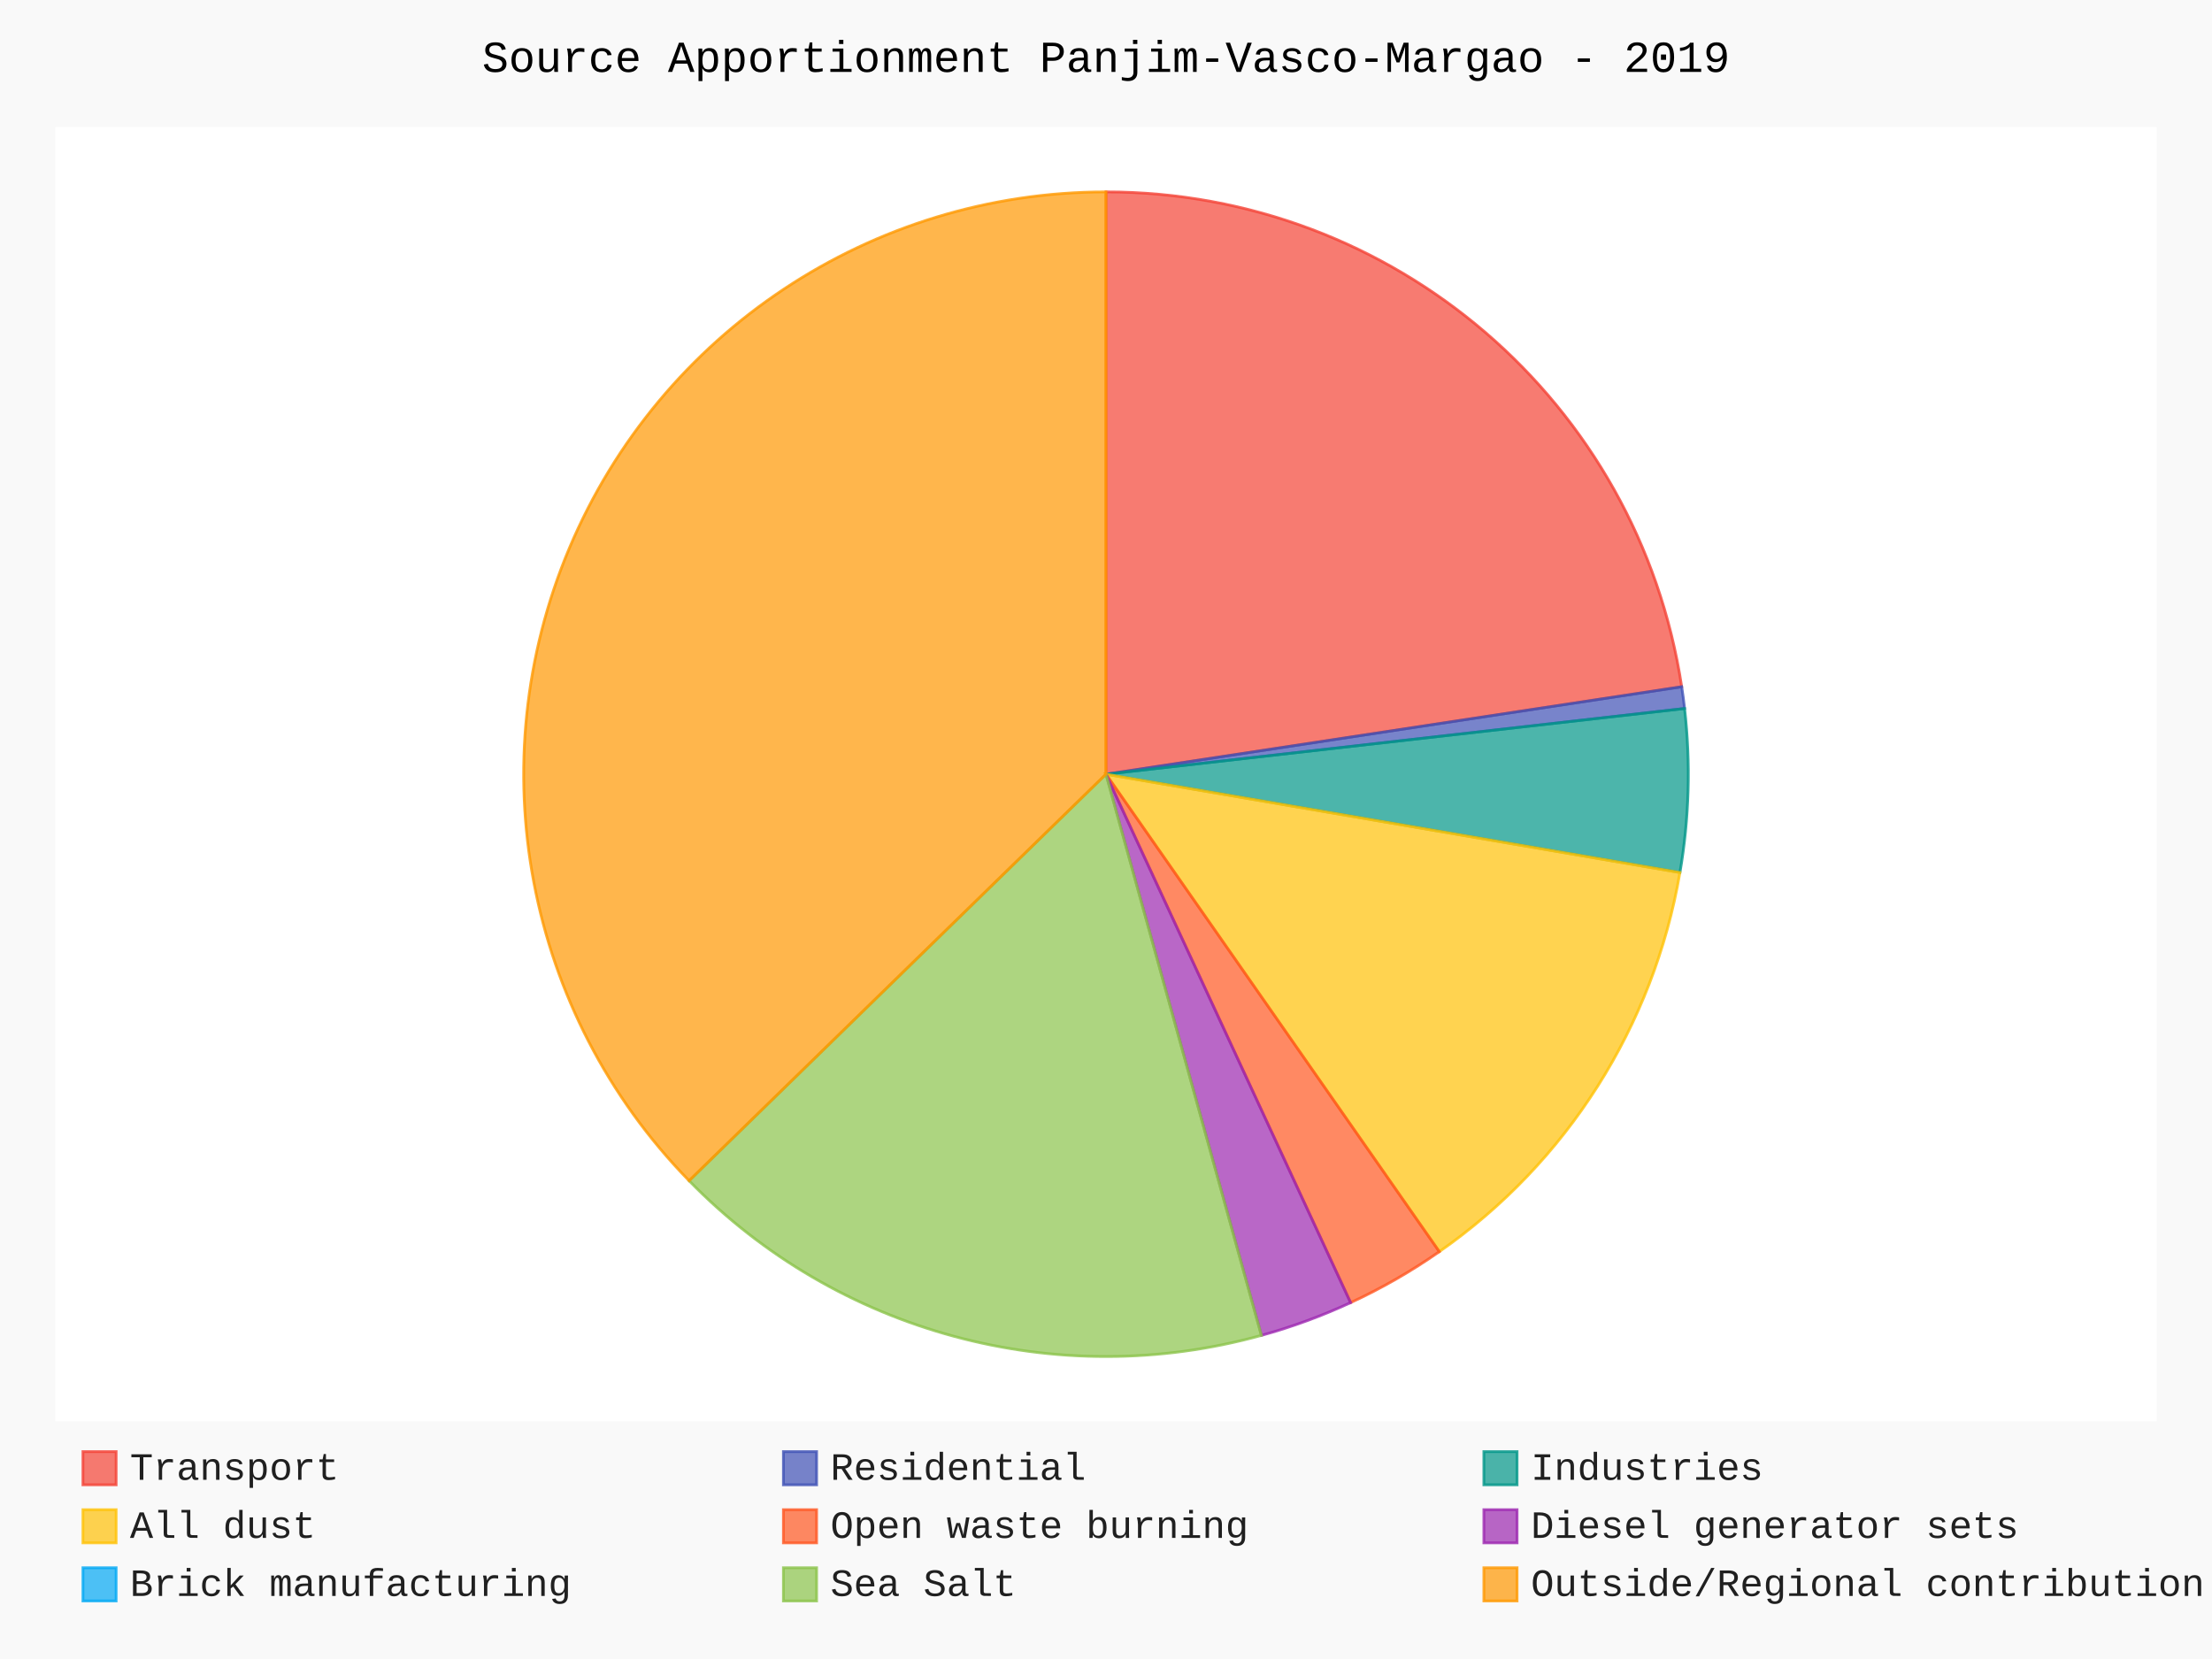
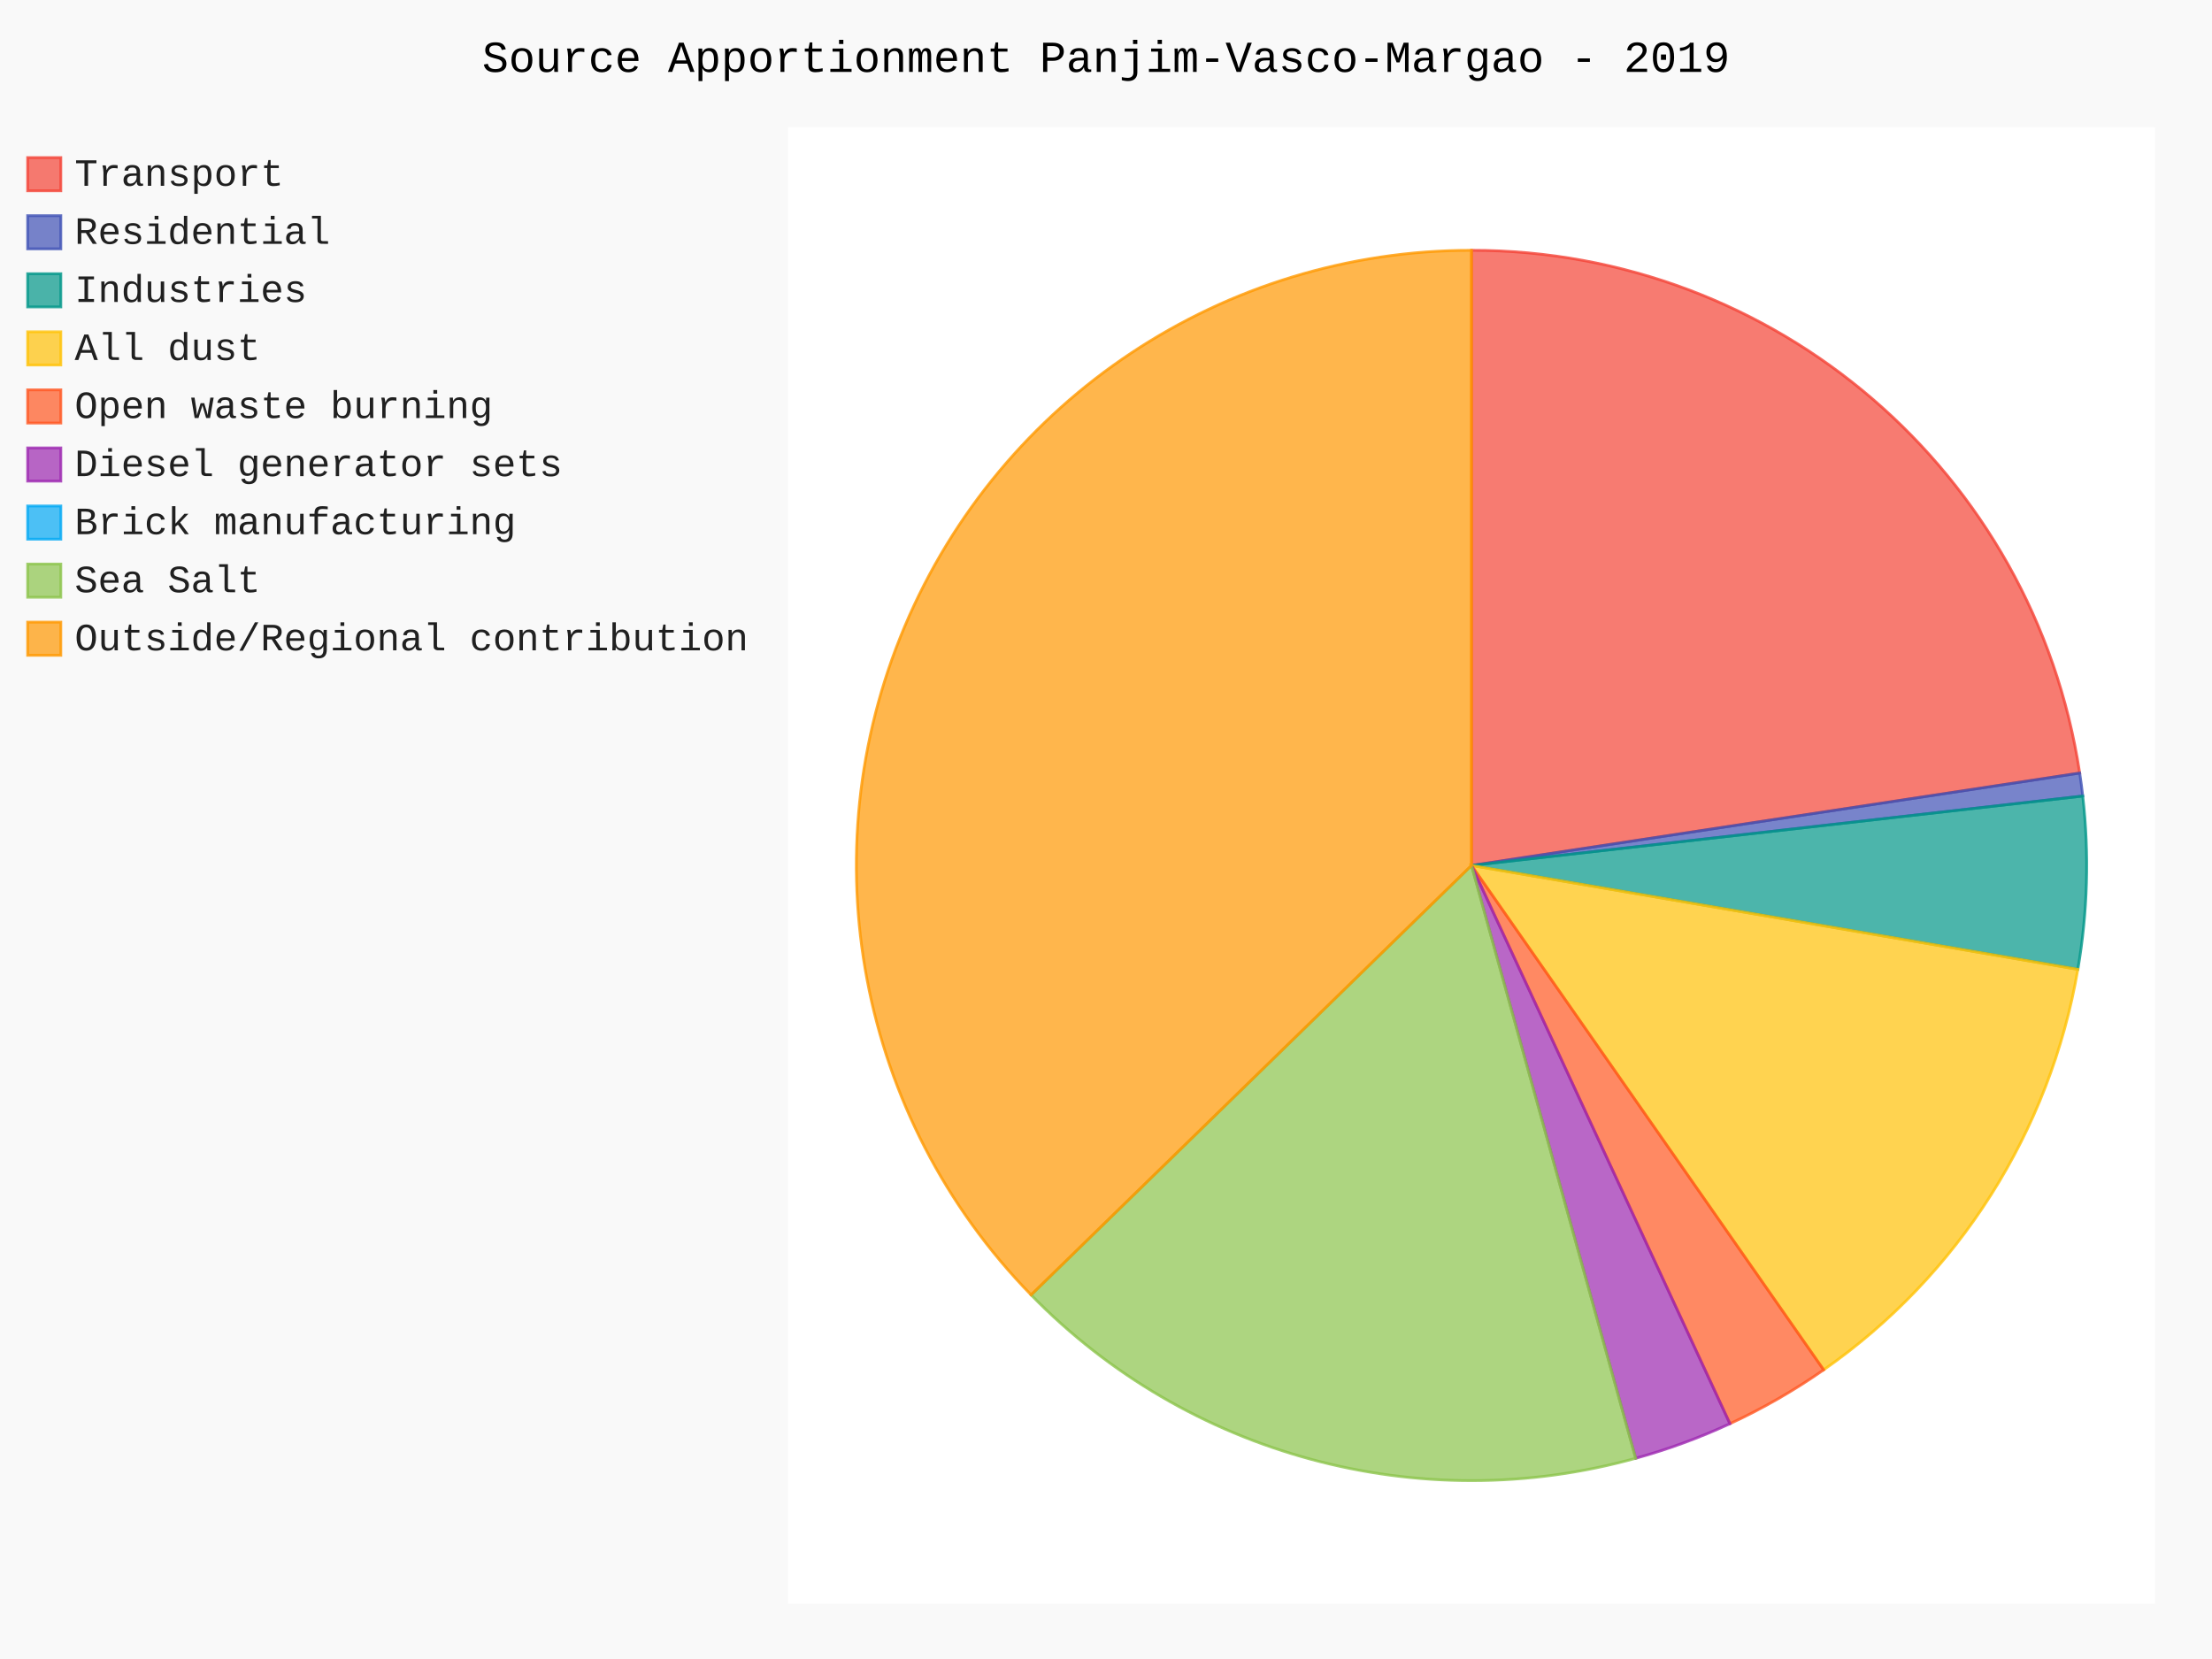
- <svg xmlns="http://www.w3.org/2000/svg" id="chart-d7fc4bb3-63f7-4f72-96fc-304ba0e00d5b" class="pygal-chart" viewBox="0 0 800 600">
+ <svg xmlns="http://www.w3.org/2000/svg" id="chart-af7ae5a2-9429-4b2c-8775-15cab73a01c9" class="pygal-chart" viewBox="0 0 800 600">
  <defs>
-     <style type="text/css">#chart-d7fc4bb3-63f7-4f72-96fc-304ba0e00d5b{-webkit-user-select:none;-webkit-font-smoothing:antialiased;font-family:Consolas,"Liberation Mono",Menlo,Courier,monospace}#chart-d7fc4bb3-63f7-4f72-96fc-304ba0e00d5b .title{font-family:Consolas,"Liberation Mono",Menlo,Courier,monospace;font-size:16px}#chart-d7fc4bb3-63f7-4f72-96fc-304ba0e00d5b .legends .legend text{font-family:Consolas,"Liberation Mono",Menlo,Courier,monospace;font-size:14px}#chart-d7fc4bb3-63f7-4f72-96fc-304ba0e00d5b .axis text{font-family:Consolas,"Liberation Mono",Menlo,Courier,monospace;font-size:10px}#chart-d7fc4bb3-63f7-4f72-96fc-304ba0e00d5b .axis text.major{font-family:Consolas,"Liberation Mono",Menlo,Courier,monospace;font-size:10px}#chart-d7fc4bb3-63f7-4f72-96fc-304ba0e00d5b .text-overlay text.value{font-family:Consolas,"Liberation Mono",Menlo,Courier,monospace;font-size:16px}#chart-d7fc4bb3-63f7-4f72-96fc-304ba0e00d5b .text-overlay text.label{font-family:Consolas,"Liberation Mono",Menlo,Courier,monospace;font-size:10px}#chart-d7fc4bb3-63f7-4f72-96fc-304ba0e00d5b .tooltip{font-family:Consolas,"Liberation Mono",Menlo,Courier,monospace;font-size:14px}#chart-d7fc4bb3-63f7-4f72-96fc-304ba0e00d5b text.no_data{font-family:Consolas,"Liberation Mono",Menlo,Courier,monospace;font-size:64px}
- #chart-d7fc4bb3-63f7-4f72-96fc-304ba0e00d5b{background-color:rgba(249,249,249,1)}#chart-d7fc4bb3-63f7-4f72-96fc-304ba0e00d5b path,#chart-d7fc4bb3-63f7-4f72-96fc-304ba0e00d5b line,#chart-d7fc4bb3-63f7-4f72-96fc-304ba0e00d5b rect,#chart-d7fc4bb3-63f7-4f72-96fc-304ba0e00d5b circle{-webkit-transition:150ms;-moz-transition:150ms;transition:150ms}#chart-d7fc4bb3-63f7-4f72-96fc-304ba0e00d5b .graph &gt; .background{fill:rgba(249,249,249,1)}#chart-d7fc4bb3-63f7-4f72-96fc-304ba0e00d5b .plot &gt; .background{fill:rgba(255,255,255,1)}#chart-d7fc4bb3-63f7-4f72-96fc-304ba0e00d5b .graph{fill:rgba(0,0,0,.87)}#chart-d7fc4bb3-63f7-4f72-96fc-304ba0e00d5b text.no_data{fill:rgba(0,0,0,1)}#chart-d7fc4bb3-63f7-4f72-96fc-304ba0e00d5b .title{fill:rgba(0,0,0,1)}#chart-d7fc4bb3-63f7-4f72-96fc-304ba0e00d5b .legends .legend text{fill:rgba(0,0,0,.87)}#chart-d7fc4bb3-63f7-4f72-96fc-304ba0e00d5b .legends .legend:hover text{fill:rgba(0,0,0,1)}#chart-d7fc4bb3-63f7-4f72-96fc-304ba0e00d5b .axis .line{stroke:rgba(0,0,0,1)}#chart-d7fc4bb3-63f7-4f72-96fc-304ba0e00d5b .axis .guide.line{stroke:rgba(0,0,0,.54)}#chart-d7fc4bb3-63f7-4f72-96fc-304ba0e00d5b .axis .major.line{stroke:rgba(0,0,0,.87)}#chart-d7fc4bb3-63f7-4f72-96fc-304ba0e00d5b .axis text.major{fill:rgba(0,0,0,1)}#chart-d7fc4bb3-63f7-4f72-96fc-304ba0e00d5b .axis.y .guides:hover .guide.line,#chart-d7fc4bb3-63f7-4f72-96fc-304ba0e00d5b .line-graph .axis.x .guides:hover .guide.line,#chart-d7fc4bb3-63f7-4f72-96fc-304ba0e00d5b .stackedline-graph .axis.x .guides:hover .guide.line,#chart-d7fc4bb3-63f7-4f72-96fc-304ba0e00d5b .xy-graph .axis.x .guides:hover .guide.line{stroke:rgba(0,0,0,1)}#chart-d7fc4bb3-63f7-4f72-96fc-304ba0e00d5b .axis .guides:hover text{fill:rgba(0,0,0,1)}#chart-d7fc4bb3-63f7-4f72-96fc-304ba0e00d5b .reactive{fill-opacity:.7;stroke-opacity:.8;stroke-width:1}#chart-d7fc4bb3-63f7-4f72-96fc-304ba0e00d5b .ci{stroke:rgba(0,0,0,.87)}#chart-d7fc4bb3-63f7-4f72-96fc-304ba0e00d5b .reactive.active,#chart-d7fc4bb3-63f7-4f72-96fc-304ba0e00d5b .active .reactive{fill-opacity:.8;stroke-opacity:.9;stroke-width:4}#chart-d7fc4bb3-63f7-4f72-96fc-304ba0e00d5b .ci .reactive.active{stroke-width:1.5}#chart-d7fc4bb3-63f7-4f72-96fc-304ba0e00d5b .series text{fill:rgba(0,0,0,1)}#chart-d7fc4bb3-63f7-4f72-96fc-304ba0e00d5b .tooltip rect{fill:rgba(255,255,255,1);stroke:rgba(0,0,0,1);-webkit-transition:opacity 150ms;-moz-transition:opacity 150ms;transition:opacity 150ms}#chart-d7fc4bb3-63f7-4f72-96fc-304ba0e00d5b .tooltip .label{fill:rgba(0,0,0,.87)}#chart-d7fc4bb3-63f7-4f72-96fc-304ba0e00d5b .tooltip .label{fill:rgba(0,0,0,.87)}#chart-d7fc4bb3-63f7-4f72-96fc-304ba0e00d5b .tooltip .legend{font-size:.8em;fill:rgba(0,0,0,.54)}#chart-d7fc4bb3-63f7-4f72-96fc-304ba0e00d5b .tooltip .x_label{font-size:.6em;fill:rgba(0,0,0,1)}#chart-d7fc4bb3-63f7-4f72-96fc-304ba0e00d5b .tooltip .xlink{font-size:.5em;text-decoration:underline}#chart-d7fc4bb3-63f7-4f72-96fc-304ba0e00d5b .tooltip .value{font-size:1.5em}#chart-d7fc4bb3-63f7-4f72-96fc-304ba0e00d5b .bound{font-size:.5em}#chart-d7fc4bb3-63f7-4f72-96fc-304ba0e00d5b .max-value{font-size:.75em;fill:rgba(0,0,0,.54)}#chart-d7fc4bb3-63f7-4f72-96fc-304ba0e00d5b .map-element{fill:rgba(255,255,255,1);stroke:rgba(0,0,0,.54) !important}#chart-d7fc4bb3-63f7-4f72-96fc-304ba0e00d5b .map-element .reactive{fill-opacity:inherit;stroke-opacity:inherit}#chart-d7fc4bb3-63f7-4f72-96fc-304ba0e00d5b .color-0,#chart-d7fc4bb3-63f7-4f72-96fc-304ba0e00d5b .color-0 a:visited{stroke:#F44336;fill:#F44336}#chart-d7fc4bb3-63f7-4f72-96fc-304ba0e00d5b .color-1,#chart-d7fc4bb3-63f7-4f72-96fc-304ba0e00d5b .color-1 a:visited{stroke:#3F51B5;fill:#3F51B5}#chart-d7fc4bb3-63f7-4f72-96fc-304ba0e00d5b .color-2,#chart-d7fc4bb3-63f7-4f72-96fc-304ba0e00d5b .color-2 a:visited{stroke:#009688;fill:#009688}#chart-d7fc4bb3-63f7-4f72-96fc-304ba0e00d5b .color-3,#chart-d7fc4bb3-63f7-4f72-96fc-304ba0e00d5b .color-3 a:visited{stroke:#FFC107;fill:#FFC107}#chart-d7fc4bb3-63f7-4f72-96fc-304ba0e00d5b .color-4,#chart-d7fc4bb3-63f7-4f72-96fc-304ba0e00d5b .color-4 a:visited{stroke:#FF5722;fill:#FF5722}#chart-d7fc4bb3-63f7-4f72-96fc-304ba0e00d5b .color-5,#chart-d7fc4bb3-63f7-4f72-96fc-304ba0e00d5b .color-5 a:visited{stroke:#9C27B0;fill:#9C27B0}#chart-d7fc4bb3-63f7-4f72-96fc-304ba0e00d5b .color-6,#chart-d7fc4bb3-63f7-4f72-96fc-304ba0e00d5b .color-6 a:visited{stroke:#03A9F4;fill:#03A9F4}#chart-d7fc4bb3-63f7-4f72-96fc-304ba0e00d5b .color-7,#chart-d7fc4bb3-63f7-4f72-96fc-304ba0e00d5b .color-7 a:visited{stroke:#8BC34A;fill:#8BC34A}#chart-d7fc4bb3-63f7-4f72-96fc-304ba0e00d5b .color-8,#chart-d7fc4bb3-63f7-4f72-96fc-304ba0e00d5b .color-8 a:visited{stroke:#FF9800;fill:#FF9800}#chart-d7fc4bb3-63f7-4f72-96fc-304ba0e00d5b .text-overlay .color-0 text{fill:black}#chart-d7fc4bb3-63f7-4f72-96fc-304ba0e00d5b .text-overlay .color-1 text{fill:black}#chart-d7fc4bb3-63f7-4f72-96fc-304ba0e00d5b .text-overlay .color-2 text{fill:black}#chart-d7fc4bb3-63f7-4f72-96fc-304ba0e00d5b .text-overlay .color-3 text{fill:black}#chart-d7fc4bb3-63f7-4f72-96fc-304ba0e00d5b .text-overlay .color-4 text{fill:black}#chart-d7fc4bb3-63f7-4f72-96fc-304ba0e00d5b .text-overlay .color-5 text{fill:black}#chart-d7fc4bb3-63f7-4f72-96fc-304ba0e00d5b .text-overlay .color-6 text{fill:black}#chart-d7fc4bb3-63f7-4f72-96fc-304ba0e00d5b .text-overlay .color-7 text{fill:black}#chart-d7fc4bb3-63f7-4f72-96fc-304ba0e00d5b .text-overlay .color-8 text{fill:black}
- #chart-d7fc4bb3-63f7-4f72-96fc-304ba0e00d5b text.no_data{text-anchor:middle}#chart-d7fc4bb3-63f7-4f72-96fc-304ba0e00d5b .guide.line{fill:none}#chart-d7fc4bb3-63f7-4f72-96fc-304ba0e00d5b .centered{text-anchor:middle}#chart-d7fc4bb3-63f7-4f72-96fc-304ba0e00d5b .title{text-anchor:middle}#chart-d7fc4bb3-63f7-4f72-96fc-304ba0e00d5b .legends .legend text{fill-opacity:1}#chart-d7fc4bb3-63f7-4f72-96fc-304ba0e00d5b .axis.x text{text-anchor:middle}#chart-d7fc4bb3-63f7-4f72-96fc-304ba0e00d5b .axis.x:not(.web) text[transform]{text-anchor:start}#chart-d7fc4bb3-63f7-4f72-96fc-304ba0e00d5b .axis.x:not(.web) text[transform].backwards{text-anchor:end}#chart-d7fc4bb3-63f7-4f72-96fc-304ba0e00d5b .axis.y text{text-anchor:end}#chart-d7fc4bb3-63f7-4f72-96fc-304ba0e00d5b .axis.y text[transform].backwards{text-anchor:start}#chart-d7fc4bb3-63f7-4f72-96fc-304ba0e00d5b .axis.y2 text{text-anchor:start}#chart-d7fc4bb3-63f7-4f72-96fc-304ba0e00d5b .axis.y2 text[transform].backwards{text-anchor:end}#chart-d7fc4bb3-63f7-4f72-96fc-304ba0e00d5b .axis .guide.line{stroke-dasharray:4,4;stroke:black}#chart-d7fc4bb3-63f7-4f72-96fc-304ba0e00d5b .axis .major.guide.line{stroke-dasharray:6,6;stroke:black}#chart-d7fc4bb3-63f7-4f72-96fc-304ba0e00d5b .horizontal .axis.y .guide.line,#chart-d7fc4bb3-63f7-4f72-96fc-304ba0e00d5b .horizontal .axis.y2 .guide.line,#chart-d7fc4bb3-63f7-4f72-96fc-304ba0e00d5b .vertical .axis.x .guide.line{opacity:0}#chart-d7fc4bb3-63f7-4f72-96fc-304ba0e00d5b .horizontal .axis.always_show .guide.line,#chart-d7fc4bb3-63f7-4f72-96fc-304ba0e00d5b .vertical .axis.always_show .guide.line{opacity:1 !important}#chart-d7fc4bb3-63f7-4f72-96fc-304ba0e00d5b .axis.y .guides:hover .guide.line,#chart-d7fc4bb3-63f7-4f72-96fc-304ba0e00d5b .axis.y2 .guides:hover .guide.line,#chart-d7fc4bb3-63f7-4f72-96fc-304ba0e00d5b .axis.x .guides:hover .guide.line{opacity:1}#chart-d7fc4bb3-63f7-4f72-96fc-304ba0e00d5b .axis .guides:hover text{opacity:1}#chart-d7fc4bb3-63f7-4f72-96fc-304ba0e00d5b .nofill{fill:none}#chart-d7fc4bb3-63f7-4f72-96fc-304ba0e00d5b .subtle-fill{fill-opacity:.2}#chart-d7fc4bb3-63f7-4f72-96fc-304ba0e00d5b .dot{stroke-width:1px;fill-opacity:1;stroke-opacity:1}#chart-d7fc4bb3-63f7-4f72-96fc-304ba0e00d5b .dot.active{stroke-width:5px}#chart-d7fc4bb3-63f7-4f72-96fc-304ba0e00d5b .dot.negative{fill:transparent}#chart-d7fc4bb3-63f7-4f72-96fc-304ba0e00d5b text,#chart-d7fc4bb3-63f7-4f72-96fc-304ba0e00d5b tspan{stroke:none !important}#chart-d7fc4bb3-63f7-4f72-96fc-304ba0e00d5b .series text.active{opacity:1}#chart-d7fc4bb3-63f7-4f72-96fc-304ba0e00d5b .tooltip rect{fill-opacity:.95;stroke-width:.5}#chart-d7fc4bb3-63f7-4f72-96fc-304ba0e00d5b .tooltip text{fill-opacity:1}#chart-d7fc4bb3-63f7-4f72-96fc-304ba0e00d5b .showable{visibility:hidden}#chart-d7fc4bb3-63f7-4f72-96fc-304ba0e00d5b .showable.shown{visibility:visible}#chart-d7fc4bb3-63f7-4f72-96fc-304ba0e00d5b .gauge-background{fill:rgba(229,229,229,1);stroke:none}#chart-d7fc4bb3-63f7-4f72-96fc-304ba0e00d5b .bg-lines{stroke:rgba(249,249,249,1);stroke-width:2px}</style>
+     <style type="text/css">#chart-af7ae5a2-9429-4b2c-8775-15cab73a01c9{-webkit-user-select:none;-webkit-font-smoothing:antialiased;font-family:Consolas,"Liberation Mono",Menlo,Courier,monospace}#chart-af7ae5a2-9429-4b2c-8775-15cab73a01c9 .title{font-family:Consolas,"Liberation Mono",Menlo,Courier,monospace;font-size:16px}#chart-af7ae5a2-9429-4b2c-8775-15cab73a01c9 .legends .legend text{font-family:Consolas,"Liberation Mono",Menlo,Courier,monospace;font-size:14px}#chart-af7ae5a2-9429-4b2c-8775-15cab73a01c9 .axis text{font-family:Consolas,"Liberation Mono",Menlo,Courier,monospace;font-size:10px}#chart-af7ae5a2-9429-4b2c-8775-15cab73a01c9 .axis text.major{font-family:Consolas,"Liberation Mono",Menlo,Courier,monospace;font-size:10px}#chart-af7ae5a2-9429-4b2c-8775-15cab73a01c9 .text-overlay text.value{font-family:Consolas,"Liberation Mono",Menlo,Courier,monospace;font-size:16px}#chart-af7ae5a2-9429-4b2c-8775-15cab73a01c9 .text-overlay text.label{font-family:Consolas,"Liberation Mono",Menlo,Courier,monospace;font-size:10px}#chart-af7ae5a2-9429-4b2c-8775-15cab73a01c9 .tooltip{font-family:Consolas,"Liberation Mono",Menlo,Courier,monospace;font-size:14px}#chart-af7ae5a2-9429-4b2c-8775-15cab73a01c9 text.no_data{font-family:Consolas,"Liberation Mono",Menlo,Courier,monospace;font-size:64px}
+ #chart-af7ae5a2-9429-4b2c-8775-15cab73a01c9{background-color:rgba(249,249,249,1)}#chart-af7ae5a2-9429-4b2c-8775-15cab73a01c9 path,#chart-af7ae5a2-9429-4b2c-8775-15cab73a01c9 line,#chart-af7ae5a2-9429-4b2c-8775-15cab73a01c9 rect,#chart-af7ae5a2-9429-4b2c-8775-15cab73a01c9 circle{-webkit-transition:150ms;-moz-transition:150ms;transition:150ms}#chart-af7ae5a2-9429-4b2c-8775-15cab73a01c9 .graph &gt; .background{fill:rgba(249,249,249,1)}#chart-af7ae5a2-9429-4b2c-8775-15cab73a01c9 .plot &gt; .background{fill:rgba(255,255,255,1)}#chart-af7ae5a2-9429-4b2c-8775-15cab73a01c9 .graph{fill:rgba(0,0,0,.87)}#chart-af7ae5a2-9429-4b2c-8775-15cab73a01c9 text.no_data{fill:rgba(0,0,0,1)}#chart-af7ae5a2-9429-4b2c-8775-15cab73a01c9 .title{fill:rgba(0,0,0,1)}#chart-af7ae5a2-9429-4b2c-8775-15cab73a01c9 .legends .legend text{fill:rgba(0,0,0,.87)}#chart-af7ae5a2-9429-4b2c-8775-15cab73a01c9 .legends .legend:hover text{fill:rgba(0,0,0,1)}#chart-af7ae5a2-9429-4b2c-8775-15cab73a01c9 .axis .line{stroke:rgba(0,0,0,1)}#chart-af7ae5a2-9429-4b2c-8775-15cab73a01c9 .axis .guide.line{stroke:rgba(0,0,0,.54)}#chart-af7ae5a2-9429-4b2c-8775-15cab73a01c9 .axis .major.line{stroke:rgba(0,0,0,.87)}#chart-af7ae5a2-9429-4b2c-8775-15cab73a01c9 .axis text.major{fill:rgba(0,0,0,1)}#chart-af7ae5a2-9429-4b2c-8775-15cab73a01c9 .axis.y .guides:hover .guide.line,#chart-af7ae5a2-9429-4b2c-8775-15cab73a01c9 .line-graph .axis.x .guides:hover .guide.line,#chart-af7ae5a2-9429-4b2c-8775-15cab73a01c9 .stackedline-graph .axis.x .guides:hover .guide.line,#chart-af7ae5a2-9429-4b2c-8775-15cab73a01c9 .xy-graph .axis.x .guides:hover .guide.line{stroke:rgba(0,0,0,1)}#chart-af7ae5a2-9429-4b2c-8775-15cab73a01c9 .axis .guides:hover text{fill:rgba(0,0,0,1)}#chart-af7ae5a2-9429-4b2c-8775-15cab73a01c9 .reactive{fill-opacity:.7;stroke-opacity:.8;stroke-width:1}#chart-af7ae5a2-9429-4b2c-8775-15cab73a01c9 .ci{stroke:rgba(0,0,0,.87)}#chart-af7ae5a2-9429-4b2c-8775-15cab73a01c9 .reactive.active,#chart-af7ae5a2-9429-4b2c-8775-15cab73a01c9 .active .reactive{fill-opacity:.8;stroke-opacity:.9;stroke-width:4}#chart-af7ae5a2-9429-4b2c-8775-15cab73a01c9 .ci .reactive.active{stroke-width:1.5}#chart-af7ae5a2-9429-4b2c-8775-15cab73a01c9 .series text{fill:rgba(0,0,0,1)}#chart-af7ae5a2-9429-4b2c-8775-15cab73a01c9 .tooltip rect{fill:rgba(255,255,255,1);stroke:rgba(0,0,0,1);-webkit-transition:opacity 150ms;-moz-transition:opacity 150ms;transition:opacity 150ms}#chart-af7ae5a2-9429-4b2c-8775-15cab73a01c9 .tooltip .label{fill:rgba(0,0,0,.87)}#chart-af7ae5a2-9429-4b2c-8775-15cab73a01c9 .tooltip .label{fill:rgba(0,0,0,.87)}#chart-af7ae5a2-9429-4b2c-8775-15cab73a01c9 .tooltip .legend{font-size:.8em;fill:rgba(0,0,0,.54)}#chart-af7ae5a2-9429-4b2c-8775-15cab73a01c9 .tooltip .x_label{font-size:.6em;fill:rgba(0,0,0,1)}#chart-af7ae5a2-9429-4b2c-8775-15cab73a01c9 .tooltip .xlink{font-size:.5em;text-decoration:underline}#chart-af7ae5a2-9429-4b2c-8775-15cab73a01c9 .tooltip .value{font-size:1.5em}#chart-af7ae5a2-9429-4b2c-8775-15cab73a01c9 .bound{font-size:.5em}#chart-af7ae5a2-9429-4b2c-8775-15cab73a01c9 .max-value{font-size:.75em;fill:rgba(0,0,0,.54)}#chart-af7ae5a2-9429-4b2c-8775-15cab73a01c9 .map-element{fill:rgba(255,255,255,1);stroke:rgba(0,0,0,.54) !important}#chart-af7ae5a2-9429-4b2c-8775-15cab73a01c9 .map-element .reactive{fill-opacity:inherit;stroke-opacity:inherit}#chart-af7ae5a2-9429-4b2c-8775-15cab73a01c9 .color-0,#chart-af7ae5a2-9429-4b2c-8775-15cab73a01c9 .color-0 a:visited{stroke:#F44336;fill:#F44336}#chart-af7ae5a2-9429-4b2c-8775-15cab73a01c9 .color-1,#chart-af7ae5a2-9429-4b2c-8775-15cab73a01c9 .color-1 a:visited{stroke:#3F51B5;fill:#3F51B5}#chart-af7ae5a2-9429-4b2c-8775-15cab73a01c9 .color-2,#chart-af7ae5a2-9429-4b2c-8775-15cab73a01c9 .color-2 a:visited{stroke:#009688;fill:#009688}#chart-af7ae5a2-9429-4b2c-8775-15cab73a01c9 .color-3,#chart-af7ae5a2-9429-4b2c-8775-15cab73a01c9 .color-3 a:visited{stroke:#FFC107;fill:#FFC107}#chart-af7ae5a2-9429-4b2c-8775-15cab73a01c9 .color-4,#chart-af7ae5a2-9429-4b2c-8775-15cab73a01c9 .color-4 a:visited{stroke:#FF5722;fill:#FF5722}#chart-af7ae5a2-9429-4b2c-8775-15cab73a01c9 .color-5,#chart-af7ae5a2-9429-4b2c-8775-15cab73a01c9 .color-5 a:visited{stroke:#9C27B0;fill:#9C27B0}#chart-af7ae5a2-9429-4b2c-8775-15cab73a01c9 .color-6,#chart-af7ae5a2-9429-4b2c-8775-15cab73a01c9 .color-6 a:visited{stroke:#03A9F4;fill:#03A9F4}#chart-af7ae5a2-9429-4b2c-8775-15cab73a01c9 .color-7,#chart-af7ae5a2-9429-4b2c-8775-15cab73a01c9 .color-7 a:visited{stroke:#8BC34A;fill:#8BC34A}#chart-af7ae5a2-9429-4b2c-8775-15cab73a01c9 .color-8,#chart-af7ae5a2-9429-4b2c-8775-15cab73a01c9 .color-8 a:visited{stroke:#FF9800;fill:#FF9800}#chart-af7ae5a2-9429-4b2c-8775-15cab73a01c9 .text-overlay .color-0 text{fill:black}#chart-af7ae5a2-9429-4b2c-8775-15cab73a01c9 .text-overlay .color-1 text{fill:black}#chart-af7ae5a2-9429-4b2c-8775-15cab73a01c9 .text-overlay .color-2 text{fill:black}#chart-af7ae5a2-9429-4b2c-8775-15cab73a01c9 .text-overlay .color-3 text{fill:black}#chart-af7ae5a2-9429-4b2c-8775-15cab73a01c9 .text-overlay .color-4 text{fill:black}#chart-af7ae5a2-9429-4b2c-8775-15cab73a01c9 .text-overlay .color-5 text{fill:black}#chart-af7ae5a2-9429-4b2c-8775-15cab73a01c9 .text-overlay .color-6 text{fill:black}#chart-af7ae5a2-9429-4b2c-8775-15cab73a01c9 .text-overlay .color-7 text{fill:black}#chart-af7ae5a2-9429-4b2c-8775-15cab73a01c9 .text-overlay .color-8 text{fill:black}
+ #chart-af7ae5a2-9429-4b2c-8775-15cab73a01c9 text.no_data{text-anchor:middle}#chart-af7ae5a2-9429-4b2c-8775-15cab73a01c9 .guide.line{fill:none}#chart-af7ae5a2-9429-4b2c-8775-15cab73a01c9 .centered{text-anchor:middle}#chart-af7ae5a2-9429-4b2c-8775-15cab73a01c9 .title{text-anchor:middle}#chart-af7ae5a2-9429-4b2c-8775-15cab73a01c9 .legends .legend text{fill-opacity:1}#chart-af7ae5a2-9429-4b2c-8775-15cab73a01c9 .axis.x text{text-anchor:middle}#chart-af7ae5a2-9429-4b2c-8775-15cab73a01c9 .axis.x:not(.web) text[transform]{text-anchor:start}#chart-af7ae5a2-9429-4b2c-8775-15cab73a01c9 .axis.x:not(.web) text[transform].backwards{text-anchor:end}#chart-af7ae5a2-9429-4b2c-8775-15cab73a01c9 .axis.y text{text-anchor:end}#chart-af7ae5a2-9429-4b2c-8775-15cab73a01c9 .axis.y text[transform].backwards{text-anchor:start}#chart-af7ae5a2-9429-4b2c-8775-15cab73a01c9 .axis.y2 text{text-anchor:start}#chart-af7ae5a2-9429-4b2c-8775-15cab73a01c9 .axis.y2 text[transform].backwards{text-anchor:end}#chart-af7ae5a2-9429-4b2c-8775-15cab73a01c9 .axis .guide.line{stroke-dasharray:4,4;stroke:black}#chart-af7ae5a2-9429-4b2c-8775-15cab73a01c9 .axis .major.guide.line{stroke-dasharray:6,6;stroke:black}#chart-af7ae5a2-9429-4b2c-8775-15cab73a01c9 .horizontal .axis.y .guide.line,#chart-af7ae5a2-9429-4b2c-8775-15cab73a01c9 .horizontal .axis.y2 .guide.line,#chart-af7ae5a2-9429-4b2c-8775-15cab73a01c9 .vertical .axis.x .guide.line{opacity:0}#chart-af7ae5a2-9429-4b2c-8775-15cab73a01c9 .horizontal .axis.always_show .guide.line,#chart-af7ae5a2-9429-4b2c-8775-15cab73a01c9 .vertical .axis.always_show .guide.line{opacity:1 !important}#chart-af7ae5a2-9429-4b2c-8775-15cab73a01c9 .axis.y .guides:hover .guide.line,#chart-af7ae5a2-9429-4b2c-8775-15cab73a01c9 .axis.y2 .guides:hover .guide.line,#chart-af7ae5a2-9429-4b2c-8775-15cab73a01c9 .axis.x .guides:hover .guide.line{opacity:1}#chart-af7ae5a2-9429-4b2c-8775-15cab73a01c9 .axis .guides:hover text{opacity:1}#chart-af7ae5a2-9429-4b2c-8775-15cab73a01c9 .nofill{fill:none}#chart-af7ae5a2-9429-4b2c-8775-15cab73a01c9 .subtle-fill{fill-opacity:.2}#chart-af7ae5a2-9429-4b2c-8775-15cab73a01c9 .dot{stroke-width:1px;fill-opacity:1;stroke-opacity:1}#chart-af7ae5a2-9429-4b2c-8775-15cab73a01c9 .dot.active{stroke-width:5px}#chart-af7ae5a2-9429-4b2c-8775-15cab73a01c9 .dot.negative{fill:transparent}#chart-af7ae5a2-9429-4b2c-8775-15cab73a01c9 text,#chart-af7ae5a2-9429-4b2c-8775-15cab73a01c9 tspan{stroke:none !important}#chart-af7ae5a2-9429-4b2c-8775-15cab73a01c9 .series text.active{opacity:1}#chart-af7ae5a2-9429-4b2c-8775-15cab73a01c9 .tooltip rect{fill-opacity:.95;stroke-width:.5}#chart-af7ae5a2-9429-4b2c-8775-15cab73a01c9 .tooltip text{fill-opacity:1}#chart-af7ae5a2-9429-4b2c-8775-15cab73a01c9 .showable{visibility:hidden}#chart-af7ae5a2-9429-4b2c-8775-15cab73a01c9 .showable.shown{visibility:visible}#chart-af7ae5a2-9429-4b2c-8775-15cab73a01c9 .gauge-background{fill:rgba(229,229,229,1);stroke:none}#chart-af7ae5a2-9429-4b2c-8775-15cab73a01c9 .bg-lines{stroke:rgba(249,249,249,1);stroke-width:2px}</style>
  </defs>
  <g class="graph pie-graph vertical">
    <rect x="0" y="0" width="800" height="600" class="background" />
-     <g transform="translate(20, 46)" class="plot">
-       <rect x="0" y="0" width="760" height="468.0" class="background" />
+     <g transform="translate(285, 46)" class="plot">
+       <rect x="0" y="0" width="494.4" height="534" class="background" />
      <g class="series serie-0 color-0">
        <g class="slices">
          <g class="slice">
-             <path d="M380 23.4 A210.6 210.6 0 0 1 588.21 202.362 L380 234 A0 0 0 0 0 380 234 z" class="slice reactive tooltip-trigger" />
+             <path d="M247.2 44.52 A222.48 222.48 0 0 1 467.155 233.578 L247.2 267 A0 0 0 0 0 247.2 267 z" class="slice reactive tooltip-trigger" />
          </g>
        </g>
      </g>
      <g class="series serie-1 color-1">
        <g class="slices">
          <g class="slice">
-             <path d="M588.21 202.362 A210.6 210.6 0 0 1 589.255 210.232 L380 234 A0 0 0 0 0 380 234 z" class="slice reactive tooltip-trigger" />
+             <path d="M467.155 233.578 A222.48 222.48 0 0 1 468.259 241.892 L247.2 267 A0 0 0 0 0 247.2 267 z" class="slice reactive tooltip-trigger" />
          </g>
        </g>
      </g>
      <g class="series serie-2 color-2">
        <g class="slices">
          <g class="slice">
-             <path d="M589.255 210.232 A210.6 210.6 0 0 1 587.577 269.556 L380 234 A0 0 0 0 0 380 234 z" class="slice reactive tooltip-trigger" />
+             <path d="M468.259 241.892 A222.48 222.48 0 0 1 466.486 304.562 L247.2 267 A0 0 0 0 0 247.2 267 z" class="slice reactive tooltip-trigger" />
          </g>
        </g>
      </g>
      <g class="series serie-3 color-3">
        <g class="slices">
          <g class="slice">
-             <path d="M587.577 269.556 A210.6 210.6 0 0 1 500.554 406.682 L380 234 A0 0 0 0 0 380 234 z" class="slice reactive tooltip-trigger" />
+             <path d="M466.486 304.562 A222.48 222.48 0 0 1 374.555 449.423 L247.2 267 A0 0 0 0 0 247.2 267 z" class="slice reactive tooltip-trigger" />
          </g>
        </g>
      </g>
      <g class="series serie-4 color-4">
        <g class="slices">
          <g class="slice">
-             <path d="M500.554 406.682 A210.6 210.6 0 0 1 468.47 425.116 L380 234 A0 0 0 0 0 380 234 z" class="slice reactive tooltip-trigger" />
+             <path d="M374.555 449.423 A222.48 222.48 0 0 1 340.661 468.897 L247.2 267 A0 0 0 0 0 247.2 267 z" class="slice reactive tooltip-trigger" />
          </g>
        </g>
      </g>
      <g class="series serie-5 color-5">
        <g class="slices">
          <g class="slice">
-             <path d="M468.47 425.116 A210.6 210.6 0 0 1 436.21 436.96 L380 234 A0 0 0 0 0 380 234 z" class="slice reactive tooltip-trigger" />
+             <path d="M340.661 468.897 A222.48 222.48 0 0 1 306.58 481.409 L247.2 267 A0 0 0 0 0 247.2 267 z" class="slice reactive tooltip-trigger" />
          </g>
        </g>
      </g>
      <g class="series serie-6 color-6">
        <g class="slices">
          <g class="slice" />
        </g>
      </g>
      <g class="series serie-7 color-7">
        <g class="slices">
          <g class="slice">
-             <path d="M436.21 436.96 A210.6 210.6 0 0 1 229.224 381.034 L380 234 A0 0 0 0 0 380 234 z" class="slice reactive tooltip-trigger" />
+             <path d="M306.58 481.409 A222.48 222.48 0 0 1 87.918 422.328 L247.2 267 A0 0 0 0 0 247.2 267 z" class="slice reactive tooltip-trigger" />
          </g>
        </g>
      </g>
      <g class="series serie-8 color-8">
        <g class="slices">
          <g class="slice">
-             <path d="M229.224 381.034 A210.6 210.6 0 0 1 380 23.4 L380 234 A0 0 0 0 0 380 234 z" class="slice reactive tooltip-trigger" />
+             <path d="M87.918 422.328 A222.48 222.48 0 0 1 247.2 44.52 L247.2 267 A0 0 0 0 0 247.2 267 z" class="slice reactive tooltip-trigger" />
          </g>
        </g>
      </g>
    </g>
    <g class="titles">
      <text x="400.0" y="26" class="title plot_title">Source Apportionment Panjim-Vasco-Margao - 2019</text>
    </g>
-     <g transform="translate(20, 46)" class="plot overlay">
+     <g transform="translate(285, 46)" class="plot overlay">
      <g class="series serie-0 color-0" />
      <g class="series serie-1 color-1" />
      <g class="series serie-2 color-2" />
      <g class="series serie-3 color-3" />
      <g class="series serie-4 color-4" />
      <g class="series serie-5 color-5" />
      <g class="series serie-6 color-6" />
      <g class="series serie-7 color-7" />
      <g class="series serie-8 color-8" />
    </g>
-     <g transform="translate(20, 46)" class="plot text-overlay">
+     <g transform="translate(285, 46)" class="plot text-overlay">
      <g class="series serie-0 color-0" />
      <g class="series serie-1 color-1" />
      <g class="series serie-2 color-2" />
      <g class="series serie-3 color-3" />
      <g class="series serie-4 color-4" />
      <g class="series serie-5 color-5" />
      <g class="series serie-6 color-6" />
      <g class="series serie-7 color-7" />
      <g class="series serie-8 color-8" />
    </g>
-     <g transform="translate(20, 46)" class="plot tooltip-overlay">
+     <g transform="translate(285, 46)" class="plot tooltip-overlay">
      <g transform="translate(0 0)" style="opacity: 0" class="tooltip">
        <rect rx="0" ry="0" width="0" height="0" class="tooltip-box" />
        <g class="text" />
      </g>
    </g>
-     <g transform="translate(30, 524)" class="legends">
+     <g transform="translate(10, 56)" class="legends">
      <g id="activate-serie-0" class="legend reactive activate-serie">
        <rect x="0.0" y="1.0" width="12" height="12" class="color-0 reactive" />
        <text x="17.0" y="11.2">Transport</text>
      </g>
      <g id="activate-serie-1" class="legend reactive activate-serie">
-         <rect x="253.333" y="1.0" width="12" height="12" class="color-1 reactive" />
-         <text x="270.333" y="11.2">Residential</text>
+         <rect x="0.0" y="22.0" width="12" height="12" class="color-1 reactive" />
+         <text x="17.0" y="32.2">Residential</text>
      </g>
      <g id="activate-serie-2" class="legend reactive activate-serie">
-         <rect x="506.667" y="1.0" width="12" height="12" class="color-2 reactive" />
-         <text x="523.667" y="11.2">Industries</text>
+         <rect x="0.0" y="43.0" width="12" height="12" class="color-2 reactive" />
+         <text x="17.0" y="53.2">Industries</text>
      </g>
      <g id="activate-serie-3" class="legend reactive activate-serie">
-         <rect x="0.0" y="22.0" width="12" height="12" class="color-3 reactive" />
-         <text x="17.0" y="32.2">All dust</text>
+         <rect x="0.0" y="64.0" width="12" height="12" class="color-3 reactive" />
+         <text x="17.0" y="74.2">All dust</text>
      </g>
      <g id="activate-serie-4" class="legend reactive activate-serie">
-         <rect x="253.333" y="22.0" width="12" height="12" class="color-4 reactive" />
-         <text x="270.333" y="32.2">Open waste burning</text>
+         <rect x="0.0" y="85.0" width="12" height="12" class="color-4 reactive" />
+         <text x="17.0" y="95.2">Open waste burning</text>
      </g>
      <g id="activate-serie-5" class="legend reactive activate-serie">
-         <rect x="506.667" y="22.0" width="12" height="12" class="color-5 reactive" />
-         <text x="523.667" y="32.2">Diesel generator sets</text>
+         <rect x="0.0" y="106.0" width="12" height="12" class="color-5 reactive" />
+         <text x="17.0" y="116.2">Diesel generator sets</text>
      </g>
      <g id="activate-serie-6" class="legend reactive activate-serie">
-         <rect x="0.0" y="43.0" width="12" height="12" class="color-6 reactive" />
-         <text x="17.0" y="53.2">Brick manufacturing</text>
+         <rect x="0.0" y="127.0" width="12" height="12" class="color-6 reactive" />
+         <text x="17.0" y="137.2">Brick manufacturing</text>
      </g>
      <g id="activate-serie-7" class="legend reactive activate-serie">
-         <rect x="253.333" y="43.0" width="12" height="12" class="color-7 reactive" />
-         <text x="270.333" y="53.2">Sea Salt</text>
+         <rect x="0.0" y="148.0" width="12" height="12" class="color-7 reactive" />
+         <text x="17.0" y="158.2">Sea Salt</text>
      </g>
      <g id="activate-serie-8" class="legend reactive activate-serie">
-         <rect x="506.667" y="43.0" width="12" height="12" class="color-8 reactive" />
-         <text x="523.667" y="53.2">Outside/Regional contribution</text>
+         <rect x="0.0" y="169.0" width="12" height="12" class="color-8 reactive" />
+         <text x="17.0" y="179.2">Outside/Regional contribution</text>
      </g>
    </g>
+     <g transform="translate(790, 56)" class="legends" />
  </g>
</svg>
